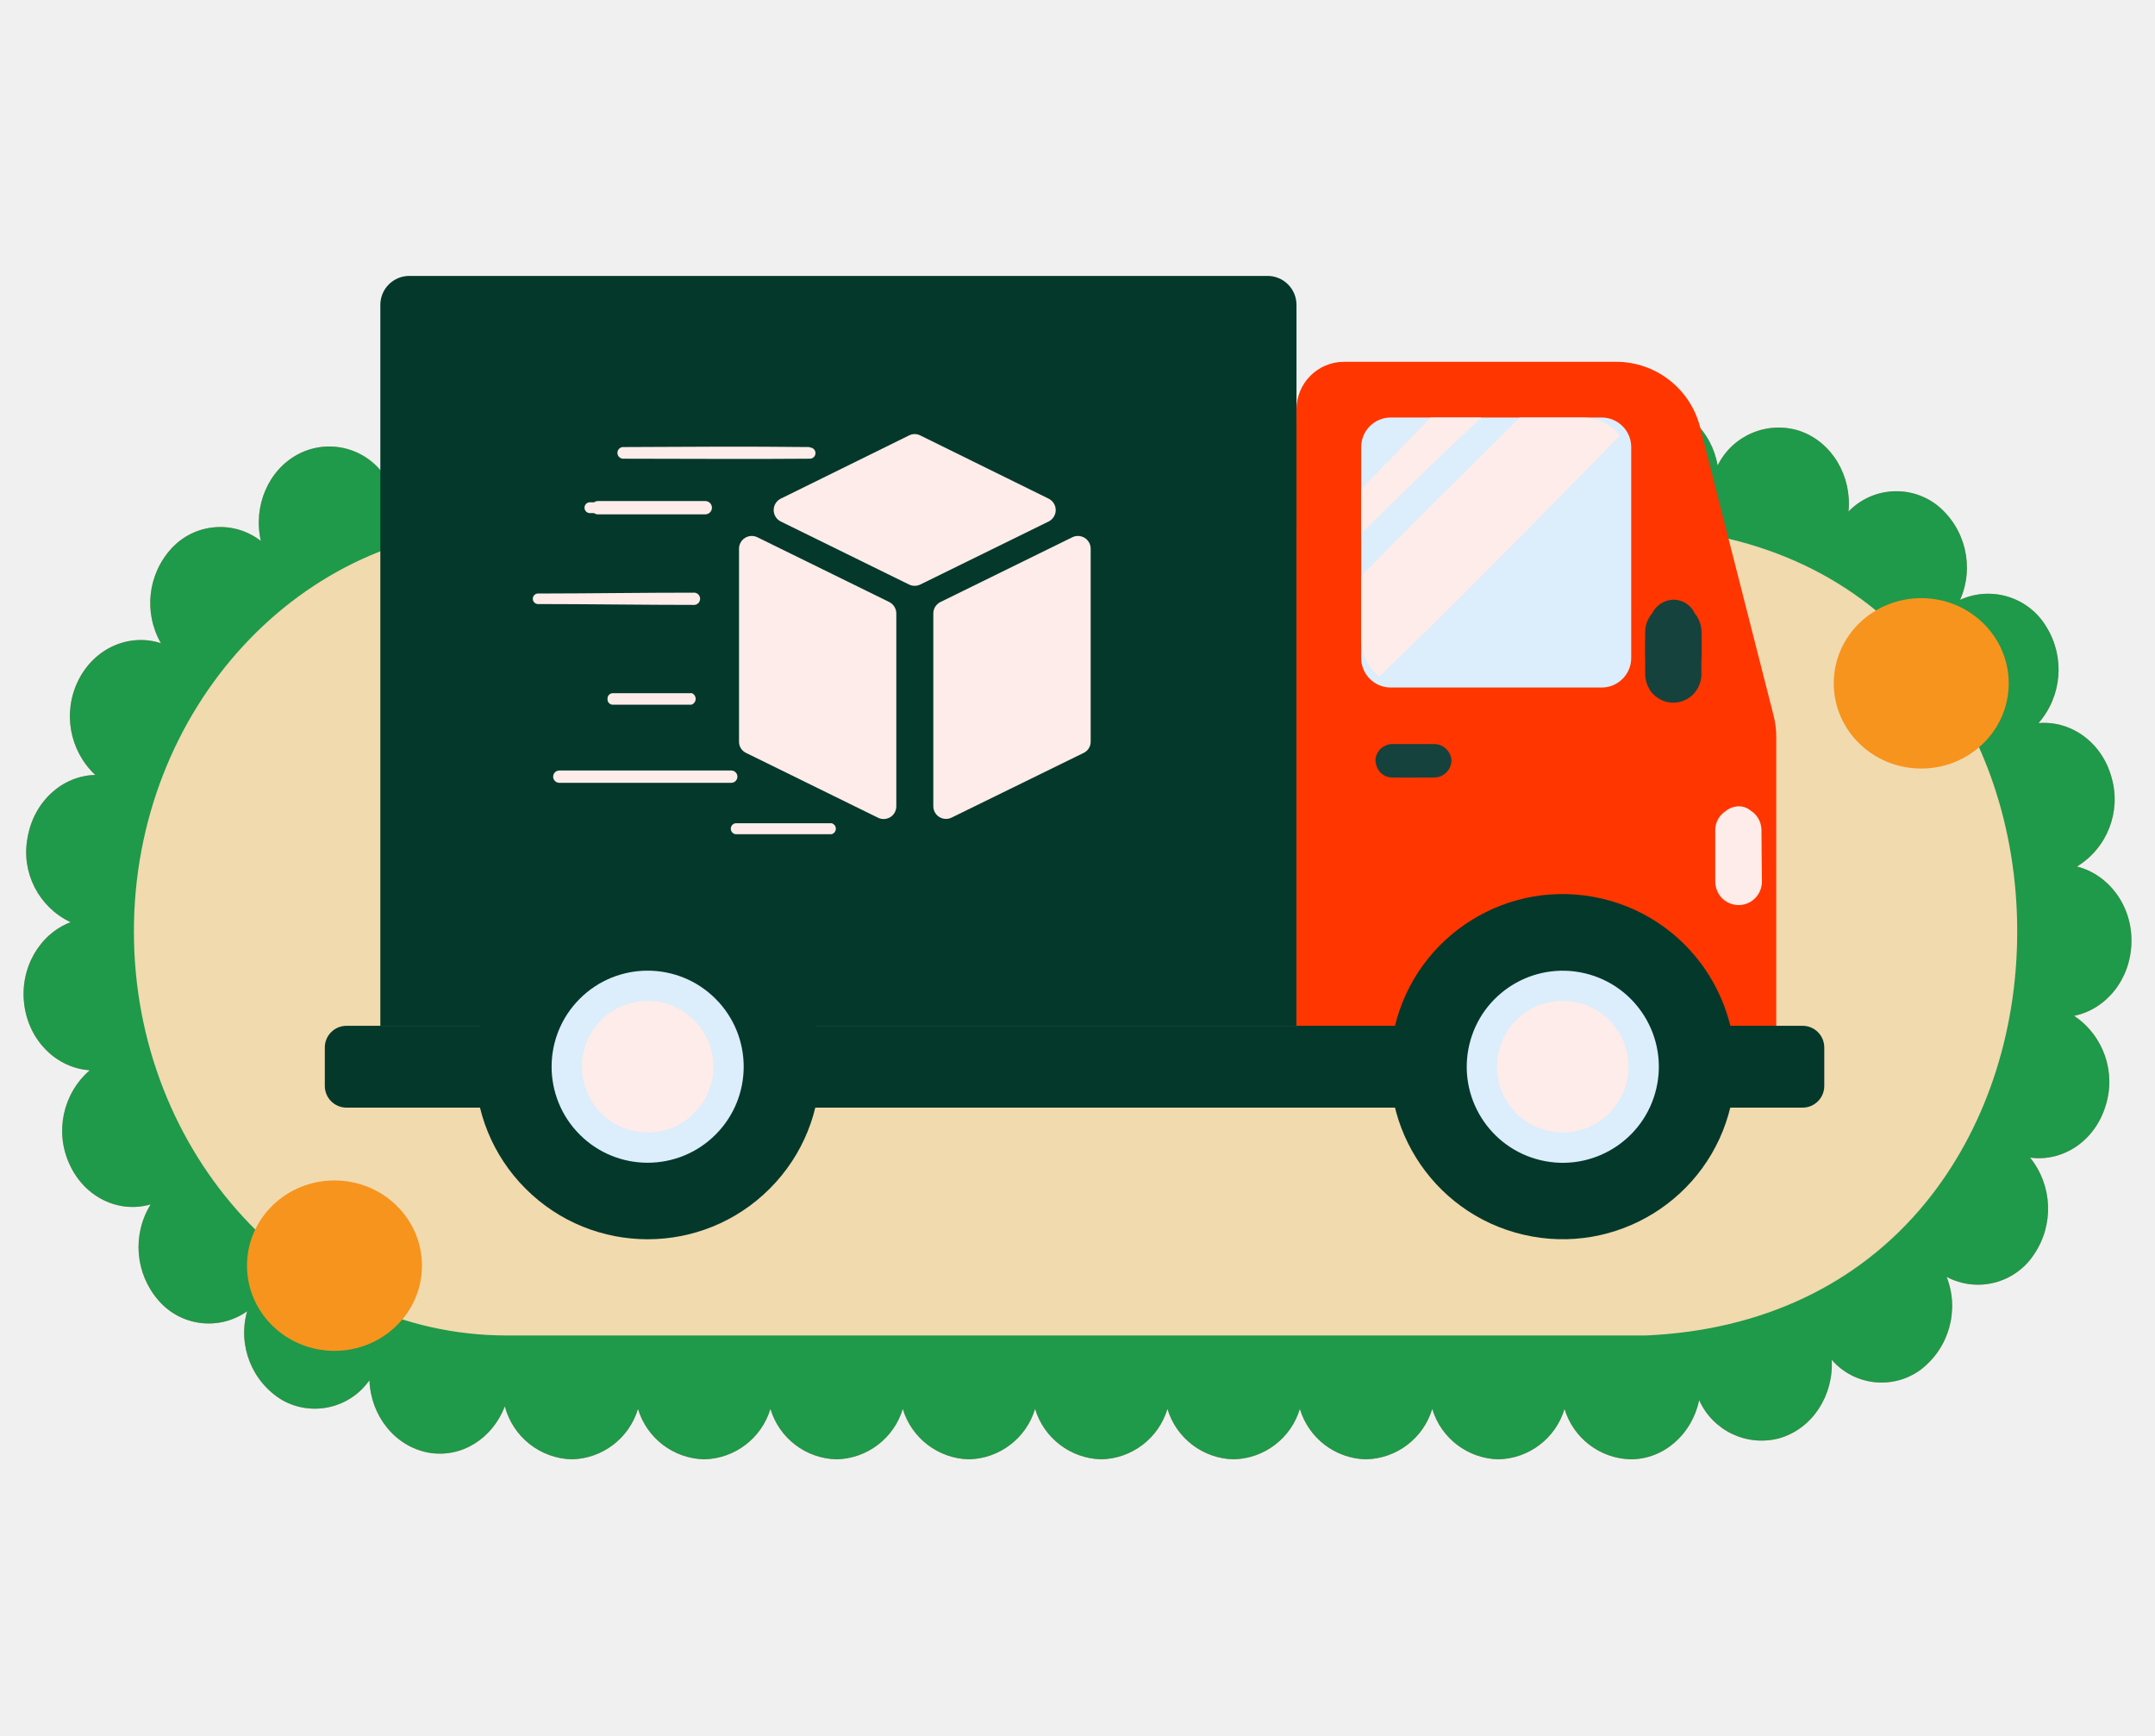
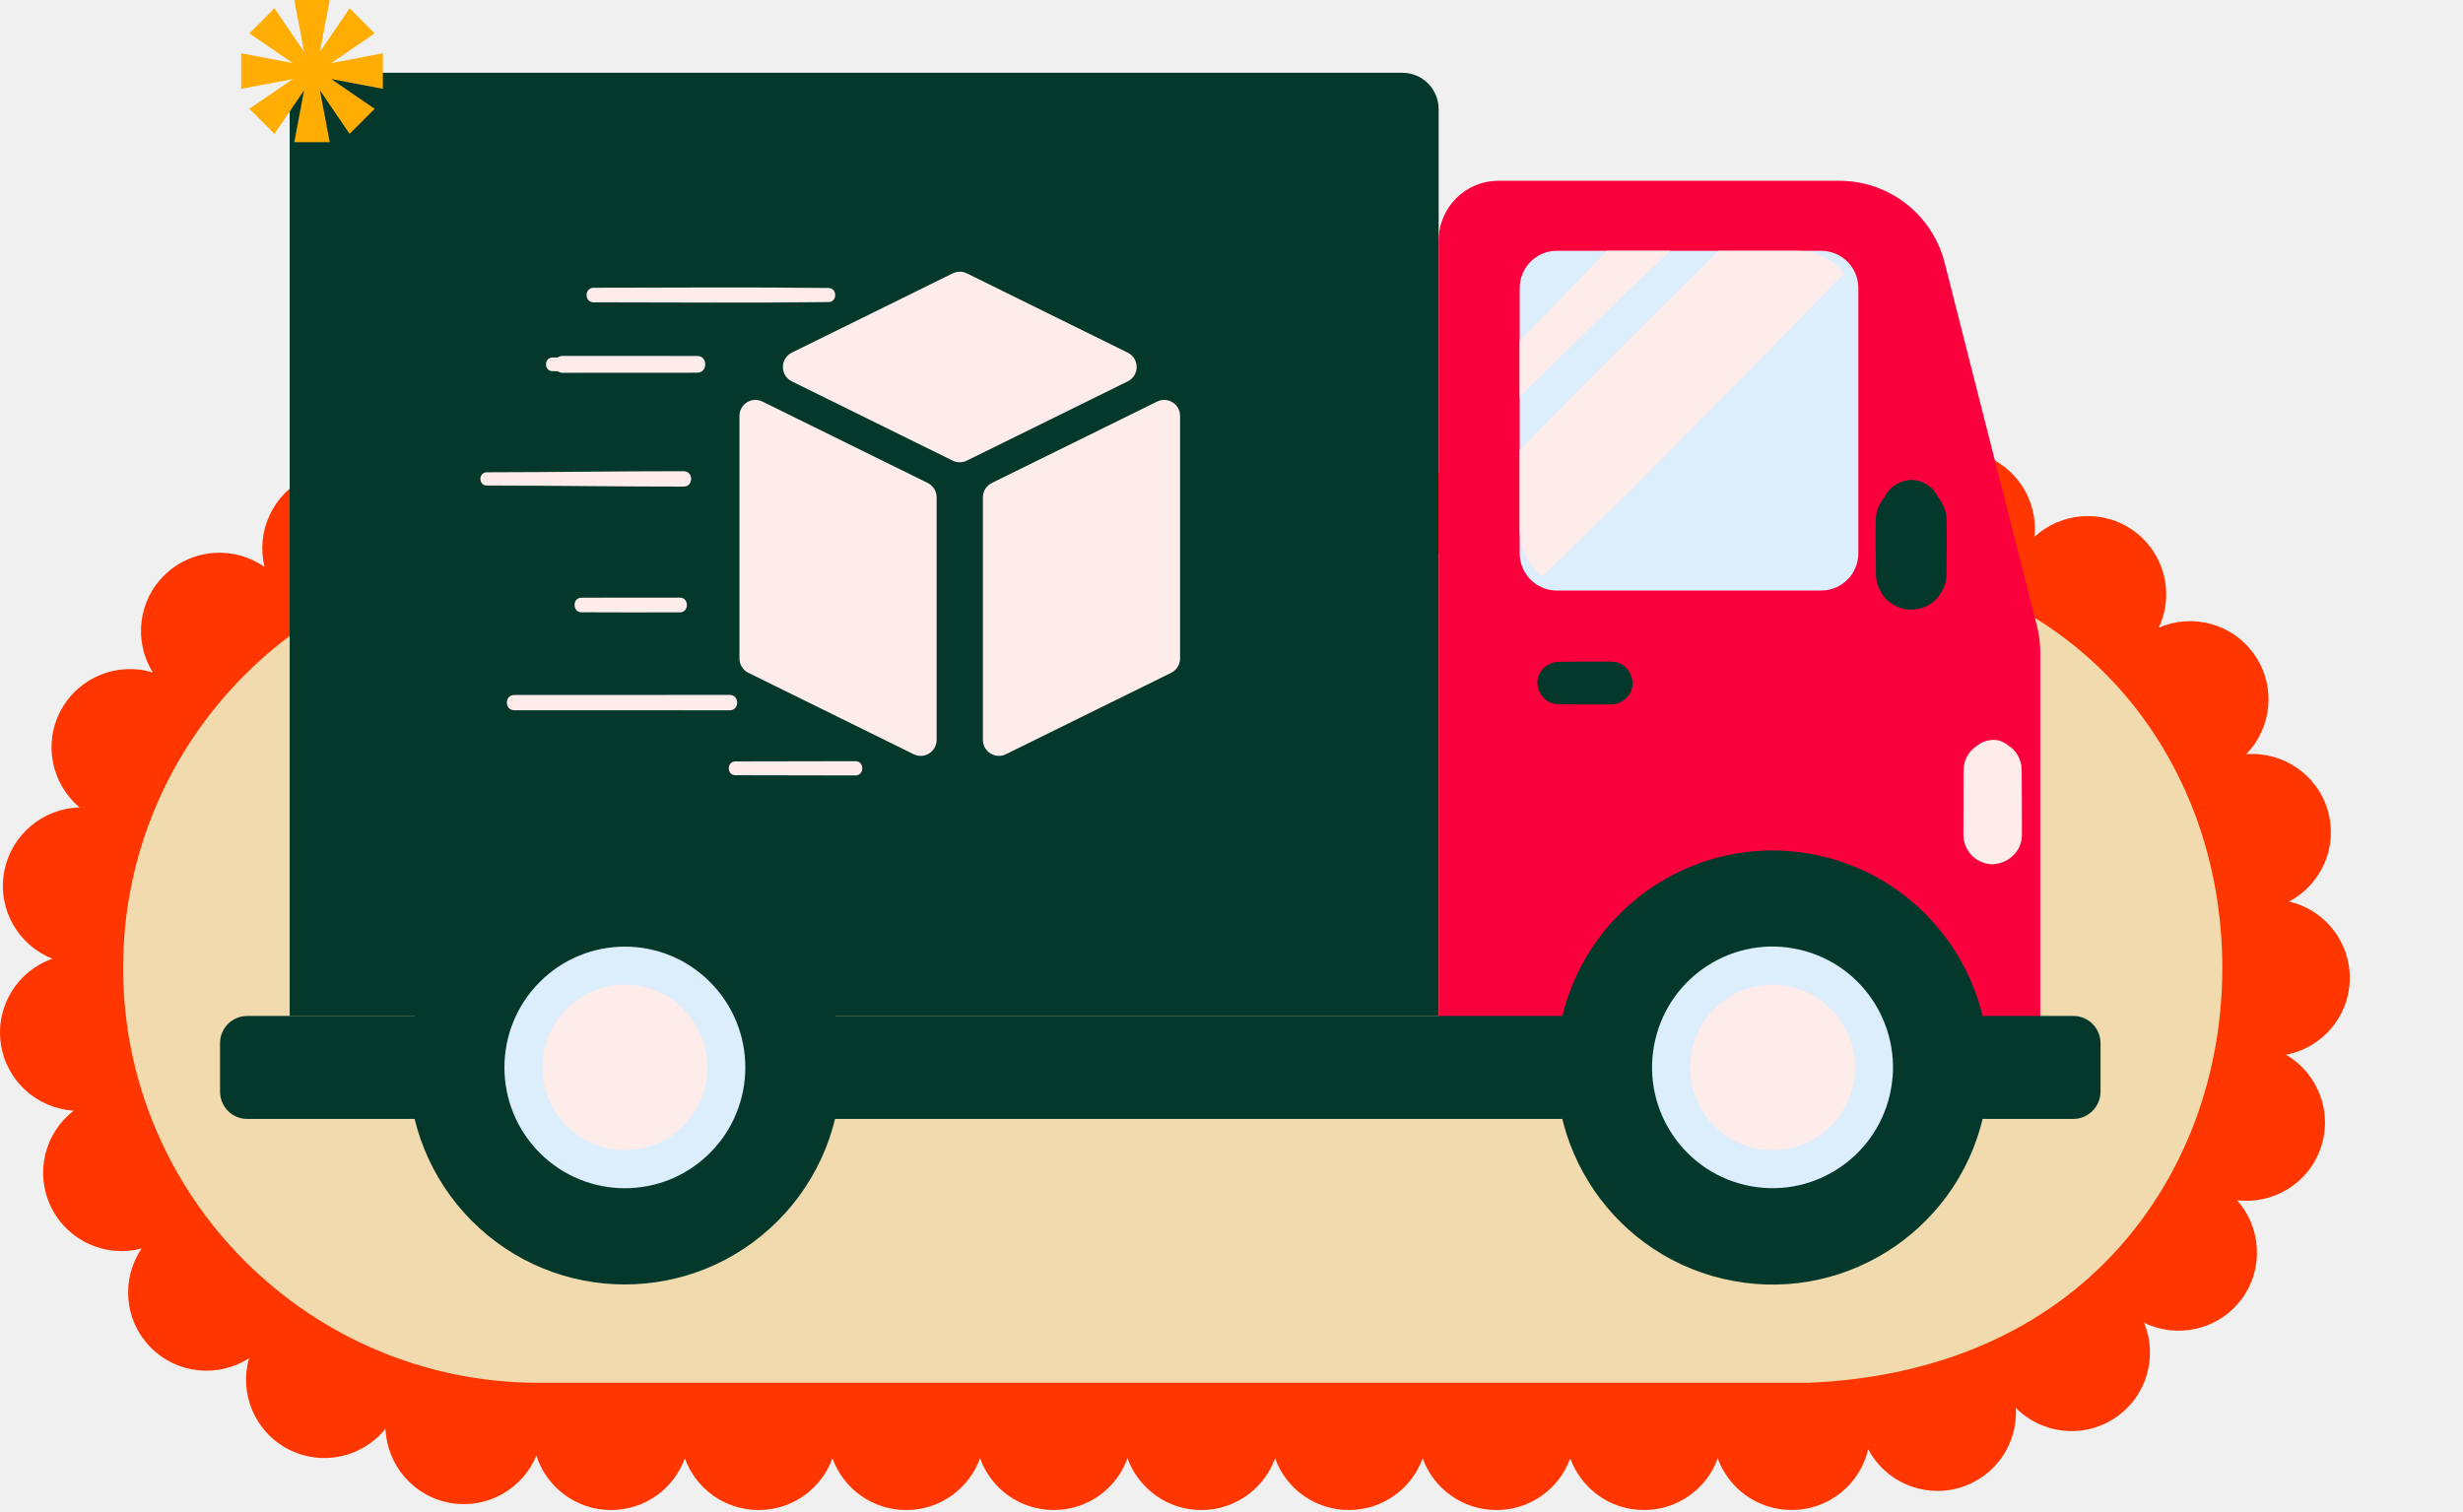
- <svg xmlns="http://www.w3.org/2000/svg" viewBox="0 0 350.04 281.87">
+ <svg xmlns="http://www.w3.org/2000/svg" width="347" height="213" viewBox="0 0 347 213" fill="none">
+   <path d="M242 205.485C240.484 209.751 236.392 212.78 231.604 212.78C226.824 212.78 222.759 209.751 221.225 205.485C219.691 209.751 215.626 212.78 210.829 212.78C206.04 212.78 201.966 209.751 200.432 205.485C198.899 209.751 194.824 212.78 190.036 212.78C185.248 212.78 181.173 209.751 179.639 205.485C178.106 209.751 174.04 212.78 169.243 212.78C164.464 212.78 160.398 209.751 158.846 205.485C157.313 209.751 153.247 212.78 148.468 212.78C143.68 212.78 139.605 209.751 138.072 205.485C136.538 209.751 132.454 212.78 127.675 212.78C122.887 212.78 118.812 209.751 117.279 205.485C115.745 209.751 111.679 212.78 106.882 212.78C102.094 212.78 98.019 209.751 96.486 205.485C94.952 209.751 90.877 212.78 86.089 212.78C81.159 212.78 76.995 209.555 75.568 205.111C73.66 209.743 68.765 212.637 63.602 211.809C58.315 210.954 54.508 206.483 54.312 201.326C51.084 205.351 45.369 206.679 40.616 204.211C35.864 201.744 33.662 196.311 35.097 191.377C30.773 194.173 24.941 193.657 21.197 189.836C17.452 186.015 17.059 180.172 19.957 175.923C14.973 177.25 9.588 174.934 7.216 170.134C4.844 165.333 6.289 159.65 10.39 156.506C5.245 156.203 0.841 152.311 0.11 147.02C-0.639 141.73 2.526 136.786 7.385 135.094C2.597 133.206 -0.372 128.147 0.582 122.891C1.536 117.619 6.066 113.896 11.228 113.78C7.269 110.484 6.039 104.766 8.589 100.063C11.148 95.36 16.614 93.249 21.535 94.764C18.807 90.39 19.422 84.574 23.319 80.904C27.215 77.226 33.064 76.932 37.273 79.898C36.033 74.91 38.432 69.557 43.273 67.277C48.124 64.988 53.795 66.529 56.862 70.679C57.245 65.54 61.222 61.22 66.536 60.57C71.654 59.947 76.388 62.93 78.172 67.517C79.634 63.144 83.762 60 88.639 60C93.428 60 97.502 63.046 99.036 67.295C100.57 63.046 104.635 60 109.432 60C114.22 60 118.295 63.046 119.829 67.295C121.362 63.046 125.437 60 130.225 60C135.004 60 139.07 63.046 140.622 67.295C142.155 63.046 146.221 60 151 60C155.788 60 159.863 63.046 161.397 67.295C162.93 63.046 167.014 60 171.793 60C176.581 60 180.656 63.046 182.189 67.295C183.723 63.046 187.798 60 192.586 60C197.374 60 201.449 63.046 202.982 67.295C204.516 63.046 208.582 60 213.379 60C218.158 60 222.241 63.046 223.775 67.295C225.309 63.046 229.383 60 234.171 60C238.951 60 243.016 63.046 244.55 67.295C246.093 63.046 250.167 60 254.946 60C255.098 60 255.25 60 255.401 60.018C255.499 60.018 255.597 60.018 255.695 60.018V60.036C260.929 60.258 265.156 64.079 266.074 68.996C268.615 64.614 273.929 62.405 278.967 63.99C284.058 65.602 287.17 70.555 286.626 75.658C290.407 72.14 296.291 71.677 300.634 74.821C304.994 77.992 306.358 83.746 304.138 88.449C308.899 86.364 314.614 87.887 317.664 92.323C320.704 96.732 320.062 102.584 316.451 106.28C321.587 105.87 326.473 109.095 327.953 114.225C329.433 119.338 327.026 124.646 322.487 127.033C327.472 128.182 331.154 132.689 331.047 138.006C330.94 143.333 327.088 147.688 322.051 148.623C326.491 151.189 328.675 156.604 326.99 161.654C325.296 166.74 320.267 169.76 315.149 169.118C318.618 172.966 318.983 178.853 315.747 183.138C312.501 187.422 306.723 188.678 302.051 186.38C304.057 191.181 302.426 196.872 297.923 199.838C293.456 202.786 287.616 202.056 283.996 198.377C284.317 203.49 281.018 208.291 275.864 209.698C270.782 211.087 265.548 208.674 263.194 204.211C262.079 209.119 257.684 212.771 252.423 212.771C247.617 212.78 243.534 209.743 242 205.485Z" fill="#FF3600" />
+   <path d="M75.862 194.85C43.594 194.85 17.345 168.628 17.345 136.394C17.345 104.16 43.594 77.939 75.862 77.939H254.786C272.966 78.687 288.106 85.287 298.583 97.026C307.945 107.509 313.099 121.493 313.09 136.394C313.09 151.304 307.927 165.288 298.565 175.772C288.088 187.511 272.948 194.102 254.777 194.85H75.862Z" fill="#F1DAAE" />
+   <g clip-path="url(#clip0_227_1578)">
+     <path d="M45.923 10.257H197.571C200.399 10.257 202.683 12.548 202.683 15.385V143.17H40.811V15.385C40.811 12.548 43.095 10.257 45.923 10.257Z" fill="#04382B" />
+     <path d="M211.091 25.478H259.157C266.151 25.478 272.242 30.236 273.971 37.023L286.969 88.176C287.285 89.409 287.448 90.686 287.448 91.962V148.015H202.683V33.913C202.683 29.254 206.447 25.478 211.091 25.478Z" fill="#FA003C" />
+     <path d="M292.093 157.671H34.829C32.719 157.671 31 155.958 31 153.83V147C31 144.883 32.708 143.159 34.829 143.159H292.104C294.214 143.159 295.932 144.872 295.932 147V153.83C295.921 155.947 294.203 157.671 292.093 157.671Z" fill="#04382B" />
+     <path d="M109.587 172.033C121.493 160.089 121.497 140.727 109.595 128.787C97.692 116.848 78.392 116.851 66.486 128.795C54.579 140.739 54.576 160.101 66.478 172.041C78.38 183.98 97.68 183.977 109.587 172.033Z" fill="#04382B" />
+     <path d="M100.034 162.45C106.661 155.803 106.661 145.025 100.034 138.378C93.408 131.73 82.664 131.73 76.038 138.378C69.411 145.025 69.411 155.803 76.038 162.45C82.664 169.097 93.408 169.097 100.034 162.45Z" fill="#DCEDFB" />
+     <path d="M99.667 150.415C99.667 156.853 94.457 162.079 88.039 162.079C81.622 162.079 76.412 156.853 76.412 150.415C76.412 143.977 81.622 138.751 88.039 138.751C94.457 138.751 99.667 143.977 99.667 150.415Z" fill="#FDECE9" />
+     <path d="M279.391 157.398C283.232 140.952 273.061 124.498 256.673 120.646C240.285 116.795 223.887 127.004 220.046 143.45C216.205 159.895 226.376 176.35 242.764 180.201C259.152 184.053 275.551 173.843 279.391 157.398Z" fill="#04382B" />
+     <path d="M266.24 154.297C268.384 145.145 262.727 135.983 253.604 133.832C244.481 131.681 235.347 137.356 233.203 146.508C231.059 155.66 236.716 164.823 245.839 166.973C254.962 169.124 264.096 163.449 266.24 154.297Z" fill="#DCEDFB" />
+     <path d="M261.354 150.415C261.354 156.853 256.144 162.079 249.727 162.079C243.309 162.079 238.099 156.853 238.099 150.415C238.099 143.977 243.309 138.751 249.727 138.751C256.144 138.751 261.354 143.977 261.354 150.415Z" fill="#FDECE9" />
+     <path d="M219.325 83.211H256.59C259.472 83.211 261.811 80.865 261.811 77.974V40.58C261.811 37.688 259.472 35.342 256.59 35.342H219.325C216.443 35.342 214.104 37.688 214.104 40.58V77.963C214.104 80.865 216.443 83.211 219.325 83.211Z" fill="#DCEDFB" />
+     <path d="M253.229 35.353H242.123C237.729 39.685 233.335 44.017 228.973 48.392C224.274 53.117 219.532 57.798 214.909 62.599L214.104 63.439V74.602C214.104 77.297 215.366 79.676 217.291 81.247C217.596 80.952 217.889 80.658 218.194 80.363C220.63 77.984 223.067 75.606 225.514 73.227C230.289 68.579 234.944 63.81 239.643 59.097C246.42 52.288 253.131 45.414 259.82 38.517C258.254 36.597 255.904 35.353 253.229 35.353Z" fill="#FDECE9" />
+     <path d="M226.362 35.353C222.316 39.609 218.216 43.81 214.104 48V55.932C221.109 49.004 228.135 42.086 235.325 35.342H226.362V35.353Z" fill="#FDECE9" />
+     <path d="M227.015 93.228C224.535 93.228 222.044 93.206 219.564 93.272C219.075 93.261 218.596 93.402 218.172 93.642C217.911 93.773 217.672 93.937 217.465 94.144C217.335 94.275 217.215 94.428 217.106 94.592C216.769 95.072 216.573 95.65 216.595 96.25C216.628 96.96 216.889 97.603 217.291 98.105C217.824 98.793 218.618 99.251 219.553 99.218C222.033 99.284 224.524 99.262 227.004 99.262C228.571 99.262 230.082 97.876 230.006 96.25C229.941 94.614 228.701 93.228 227.015 93.228Z" fill="#04382B" />
+     <path d="M274.243 73.303C274.243 72.42 273.971 71.514 273.504 70.739C273.46 70.674 273.438 70.587 273.384 70.521C273.297 70.379 273.177 70.27 273.08 70.139C272.862 69.659 272.568 69.201 272.22 68.862C271.491 68.132 270.295 67.586 269.251 67.629C267.543 67.706 266.14 68.666 265.476 70.096C264.737 71.012 264.269 72.092 264.269 73.303C264.269 74.995 264.193 76.73 264.28 78.443L264.291 80.92C264.291 81.793 264.563 82.687 265.02 83.462C265.063 83.538 265.096 83.615 265.139 83.691C265.313 83.964 265.52 84.215 265.748 84.444C266.608 85.306 268.022 85.961 269.262 85.906C270.545 85.852 271.872 85.426 272.775 84.444C273.667 83.473 274.232 82.273 274.232 80.92C274.232 80.091 274.232 79.272 274.243 78.443C274.32 76.73 274.243 75.006 274.243 73.303Z" fill="#04382B" />
+     <path d="M284.827 108.493C284.838 107.446 284.37 106.333 283.63 105.591C283.446 105.405 283.217 105.231 282.978 105.078C282.902 105.012 282.826 104.947 282.739 104.881C282.151 104.467 281.455 104.227 280.737 104.259C279.867 104.303 279.106 104.609 278.496 105.111C277.398 105.831 276.658 107.042 276.647 108.493C276.626 111.548 276.615 114.593 276.615 117.648C276.615 118.706 277.072 119.819 277.822 120.572C278.54 121.292 279.715 121.827 280.737 121.783C282.967 121.685 284.86 119.961 284.86 117.648C284.87 114.593 284.849 111.537 284.827 108.493Z" fill="#FDECE9" />
+     <path d="M128.719 106.278L105.442 94.81C104.67 94.428 104.181 93.642 104.181 92.791V58.606C104.181 56.936 105.921 55.845 107.422 56.587L130.699 68.055C131.471 68.437 131.961 69.222 131.961 70.074V104.259C131.95 105.929 130.209 107.02 128.719 106.278Z" fill="#FDECE9" />
+     <path d="M141.717 106.278L164.994 94.81C165.767 94.428 166.256 93.642 166.256 92.791V58.606C166.256 56.936 164.516 55.845 163.015 56.587L139.738 68.055C138.966 68.437 138.476 69.222 138.476 70.074V104.259C138.487 105.929 140.227 107.02 141.717 106.278Z" fill="#FDECE9" />
+     <path d="M134.223 38.518L111.555 49.691C109.88 50.52 109.88 52.91 111.555 53.739L134.223 64.912C134.843 65.218 135.583 65.218 136.203 64.912L158.881 53.739C160.556 52.91 160.556 50.52 158.881 49.691L136.213 38.518C135.583 38.212 134.854 38.212 134.223 38.518Z" fill="#FDECE9" />
+     <path d="M116.711 40.58C105.693 40.449 94.663 40.536 83.634 40.547C82.97 40.547 82.644 41.06 82.644 41.573C82.644 42.086 82.97 42.609 83.634 42.599C94.652 42.609 105.693 42.697 116.711 42.566C117.353 42.577 117.668 42.075 117.668 41.573C117.668 41.082 117.353 40.58 116.711 40.58Z" fill="#FDECE9" />
+     <path d="M98.231 50.16C91.9 50.16 85.57 50.149 79.24 50.149C78.968 50.149 78.761 50.248 78.587 50.367C78.337 50.367 78.087 50.378 77.847 50.378C77.227 50.378 76.923 50.858 76.923 51.339C76.923 51.819 77.227 52.299 77.847 52.299C78.098 52.299 78.348 52.31 78.587 52.31C78.761 52.441 78.968 52.528 79.24 52.528L98.231 52.517C99.732 52.517 99.743 50.16 98.231 50.16Z" fill="#FDECE9" />
+     <path d="M120.518 107.26C114.884 107.271 109.239 107.282 103.604 107.293C102.984 107.293 102.669 107.784 102.669 108.264C102.669 108.755 102.984 109.235 103.604 109.235C109.239 109.246 114.884 109.257 120.518 109.268C121.813 109.268 121.813 107.26 120.518 107.26Z" fill="#FDECE9" />
+     <path d="M102.81 97.92C92.683 97.92 82.557 97.92 72.441 97.931C71.06 97.931 71.06 100.08 72.441 100.08C82.568 100.091 92.694 100.091 102.81 100.091C104.202 100.091 104.213 97.92 102.81 97.92Z" fill="#FDECE9" />
+     <path d="M95.773 84.215H95.077C90.693 84.215 86.31 84.204 81.927 84.226C81.263 84.226 80.937 84.739 80.948 85.252C80.948 85.764 81.274 86.277 81.927 86.277C86.31 86.31 90.693 86.288 95.077 86.288C95.305 86.288 95.544 86.288 95.773 86.288C96.436 86.288 96.774 85.775 96.774 85.252C96.774 84.728 96.447 84.204 95.773 84.215Z" fill="#FDECE9" />
+     <path d="M96.327 66.397C87.082 66.397 77.826 66.538 68.58 66.549C67.383 66.549 67.383 68.415 68.58 68.415C77.826 68.426 87.082 68.568 96.327 68.568C97.72 68.568 97.72 66.397 96.327 66.397Z" fill="#FDECE9" />
+     <path d="M53.94 7.507L46.663 8.893L52.787 4.703L49.252 1.168L45.075 7.311L46.456 0H41.464L42.845 7.311L38.669 1.168L35.133 4.703L41.257 8.893L33.98 7.507V12.515L41.257 11.141L35.133 15.331L38.669 18.866L42.845 12.723L41.464 20.034H46.456L45.075 12.723L49.252 18.866L52.787 15.331L46.663 11.141L53.94 12.515V7.507Z" fill="#FFAD03" />
+   </g>
  <defs>
-     <style>.cls-1{fill:#ff8e90;}.cls-2{fill:#1f994a;}.cls-3{fill:#f1daae;}.cls-4{fill:#f7941d;}.cls-5{fill:#04382b;}.cls-6{fill:#ff3600;}.cls-7{fill:#dcedfb;}.cls-8{fill:#fdece9;}.cls-9{fill:#16423d;}</style>
+     <clipPath id="clip0_227_1578">
+       <rect width="316" height="181" fill="white" transform="translate(31)" />
+     </clipPath>
  </defs>
-   <g id="OBJECTS">
-     <path class="cls-1" d="M254.13,228.86a11.49,11.49,0,0,1-10.75,8.19h0a11.51,11.51,0,0,1-10.74-8.19h0a11.5,11.5,0,0,1-10.75,8.19h0a11.49,11.49,0,0,1-10.75-8.19h0a11.51,11.51,0,0,1-10.76,8.19h0a11.51,11.51,0,0,1-10.75-8.19h0a11.49,11.49,0,0,1-10.75,8.19h0a11.53,11.53,0,0,1-10.75-8.19h0a11.51,11.51,0,0,1-10.74,8.19h0a11.51,11.51,0,0,1-10.75-8.19h0a11.51,11.51,0,0,1-10.75,8.19h0a11.5,11.5,0,0,1-10.75-8.19h0a11.51,11.51,0,0,1-10.75,8.19h0a11.51,11.51,0,0,1-10.76-8.19h0a11.49,11.49,0,0,1-10.75,8.19h0A11.57,11.57,0,0,1,82,228.45h0c-2,5.2-7,8.45-12.38,7.52h0c-5.47-1-9.41-6-9.61-11.77h0a10.82,10.82,0,0,1-14.16,3.24h0A12.8,12.8,0,0,1,40.14,213h0a10.78,10.78,0,0,1-14.38-1.74h0a13.2,13.2,0,0,1-1.29-15.62h0c-5.15,1.49-10.72-1.11-13.17-6.5h0a13,13,0,0,1,3.28-15.29h0c-5.33-.35-9.88-4.71-10.64-10.66h0c-.77-5.94,2.5-11.48,7.53-13.39h0a12.57,12.57,0,0,1-7-13.7h0c1-5.91,5.65-10.09,11-10.22h0a13.09,13.09,0,0,1-2.73-15.4h0c2.65-5.28,8.3-7.65,13.4-6h0A13.13,13.13,0,0,1,27.93,89h0a10.76,10.76,0,0,1,14.44-1.13h0c-1.29-5.61,1.19-11.62,6.21-14.17h0a10.87,10.87,0,0,1,14.05,3.82h0c.4-5.77,4.51-10.62,10-11.34h0a11.36,11.36,0,0,1,12,7.8h0A11.53,11.53,0,0,1,95.5,65.55h0a11.53,11.53,0,0,1,10.75,8.19h0A11.51,11.51,0,0,1,117,65.55h0a11.52,11.52,0,0,1,10.75,8.19h0a11.53,11.53,0,0,1,10.75-8.19h0a11.54,11.54,0,0,1,10.75,8.19h0A11.53,11.53,0,0,1,160,65.55h0a11.51,11.51,0,0,1,10.75,8.19h0a11.55,11.55,0,0,1,10.76-8.19h0a11.53,11.53,0,0,1,10.75,8.19h0A11.51,11.51,0,0,1,203,65.55h0a11.53,11.53,0,0,1,10.75,8.19h0a11.52,11.52,0,0,1,10.75-8.19h0a11.53,11.53,0,0,1,10.75,8.19h0A11.53,11.53,0,0,1,246,65.55h0a11.52,11.52,0,0,1,10.74,8.19h0a11.55,11.55,0,0,1,10.75-8.19h0a3.62,3.62,0,0,1,.47,0h.3c5.42.25,9.79,4.54,10.74,10.06h0A11.06,11.06,0,0,1,292.34,70h0c5.27,1.81,8.48,7.36,7.92,13.09h0a10.8,10.8,0,0,1,14.5-.94h0a13,13,0,0,1,3.62,15.29h0a11,11,0,0,1,14,4.35h0a13.2,13.2,0,0,1-1.26,15.67h0c5.31-.46,10.36,3.16,11.89,8.92h0a12.79,12.79,0,0,1-5.65,14.38h0c5.15,1.29,9,6.35,8.85,12.32h0c-.11,6-4.1,10.87-9.31,11.93h0A12.88,12.88,0,0,1,342,179.67h0c-1.75,5.71-6.95,9.1-12.25,8.37h0a13.21,13.21,0,0,1,.62,15.75h0a10.88,10.88,0,0,1-14.17,3.63h0a13,13,0,0,1-4.27,15.11h0a10.73,10.73,0,0,1-14.4-1.64h0c.32,5.75-3.09,11.13-8.41,12.71h0A11.11,11.11,0,0,1,276,227.44h0c-1.16,5.51-5.7,9.61-11.14,9.61h0A11.51,11.51,0,0,1,254.13,228.86Z" />
-     <path class="cls-2" d="M254.13,228.86a11.49,11.49,0,0,1-10.75,8.19h0a11.51,11.51,0,0,1-10.74-8.19h0a11.5,11.5,0,0,1-10.75,8.19h0a11.49,11.49,0,0,1-10.75-8.19h0a11.51,11.51,0,0,1-10.76,8.19h0a11.51,11.51,0,0,1-10.75-8.19h0a11.49,11.49,0,0,1-10.75,8.19h0a11.53,11.53,0,0,1-10.75-8.19h0a11.51,11.51,0,0,1-10.74,8.19h0a11.51,11.51,0,0,1-10.75-8.19h0a11.51,11.51,0,0,1-10.75,8.19h0a11.5,11.5,0,0,1-10.75-8.19h0a11.51,11.51,0,0,1-10.75,8.19h0a11.51,11.51,0,0,1-10.76-8.19h0a11.49,11.49,0,0,1-10.75,8.19h0A11.57,11.57,0,0,1,82,228.45h0c-2,5.2-7,8.45-12.38,7.52h0c-5.47-1-9.41-6-9.61-11.77h0a10.82,10.82,0,0,1-14.16,3.24h0A12.8,12.8,0,0,1,40.14,213h0a10.78,10.78,0,0,1-14.38-1.74h0a13.2,13.2,0,0,1-1.29-15.62h0c-5.15,1.49-10.72-1.11-13.17-6.5h0a13,13,0,0,1,3.28-15.29h0c-5.33-.35-9.88-4.71-10.64-10.66h0c-.77-5.94,2.5-11.48,7.53-13.39h0a12.57,12.57,0,0,1-7-13.7h0c1-5.91,5.65-10.09,11-10.22h0a13.09,13.09,0,0,1-2.73-15.4h0c2.65-5.28,8.3-7.65,13.4-6h0A13.13,13.13,0,0,1,27.93,89h0a10.76,10.76,0,0,1,14.44-1.13h0c-1.29-5.61,1.19-11.62,6.21-14.17h0a10.87,10.87,0,0,1,14.05,3.82h0c.4-5.77,4.51-10.62,10-11.34h0a11.36,11.36,0,0,1,12,7.8h0A11.53,11.53,0,0,1,95.5,65.55h0a11.53,11.53,0,0,1,10.75,8.19h0A11.51,11.51,0,0,1,117,65.55h0a11.52,11.52,0,0,1,10.75,8.19h0a11.53,11.53,0,0,1,10.75-8.19h0a11.54,11.54,0,0,1,10.75,8.19h0A11.53,11.53,0,0,1,160,65.55h0a11.51,11.51,0,0,1,10.75,8.19h0a11.55,11.55,0,0,1,10.76-8.19h0a11.53,11.53,0,0,1,10.75,8.19h0A11.51,11.51,0,0,1,203,65.55h0a11.53,11.53,0,0,1,10.75,8.19h0a11.52,11.52,0,0,1,10.75-8.19h0a11.53,11.53,0,0,1,10.75,8.19h0A11.53,11.53,0,0,1,246,65.55h0a11.52,11.52,0,0,1,10.74,8.19h0a11.55,11.55,0,0,1,10.75-8.19h0a3.62,3.62,0,0,1,.47,0h.3c5.42.25,9.79,4.54,10.74,10.06h0A11.06,11.06,0,0,1,292.34,70h0c5.27,1.81,8.48,7.36,7.92,13.09h0a10.8,10.8,0,0,1,14.5-.94h0a13,13,0,0,1,3.62,15.29h0a11,11,0,0,1,14,4.35h0a13.2,13.2,0,0,1-1.26,15.67h0c5.31-.46,10.36,3.16,11.89,8.92h0a12.79,12.79,0,0,1-5.65,14.38h0c5.15,1.29,9,6.35,8.85,12.32h0c-.11,6-4.1,10.87-9.31,11.93h0A12.88,12.88,0,0,1,342,179.67h0c-1.75,5.71-6.95,9.1-12.25,8.37h0a13.21,13.21,0,0,1,.62,15.75h0a10.88,10.88,0,0,1-14.17,3.63h0a13,13,0,0,1-4.27,15.11h0a10.73,10.73,0,0,1-14.4-1.64h0c.32,5.75-3.09,11.13-8.41,12.71h0A11.11,11.11,0,0,1,276,227.44h0c-1.16,5.51-5.7,9.61-11.14,9.61h0A11.51,11.51,0,0,1,254.13,228.86Z" />
-     <path class="cls-3" d="M82.28,216.93c-33.38,0-60.53-29.44-60.53-65.62S48.9,85.68,82.28,85.68H267.36c18.8.84,34.46,8.25,45.3,21.43,9.68,11.77,15,27.46,15,44.2s-5.34,32.43-15,44.2c-10.85,13.18-26.5,20.59-45.29,21.42Z" />
-     <ellipse class="cls-4" cx="312.07" cy="111" rx="14.21" ry="13.84" />
-     <ellipse class="cls-4" cx="54.33" cy="205.59" rx="14.21" ry="13.84" />
-     <path class="cls-5" d="M66.48,44.82H205.89a4.7,4.7,0,0,1,4.7,4.7V166.63a0,0,0,0,1,0,0H61.78a0,0,0,0,1,0,0V49.52A4.7,4.7,0,0,1,66.48,44.82Z" />
-     <path class="cls-6" d="M218.32,58.77h44.2a14.07,14.07,0,0,1,13.62,10.58l11.95,46.89a14,14,0,0,1,.43,3.47v51.37H210.59V66.5A7.73,7.73,0,0,1,218.32,58.77Z" />
-     <rect class="cls-5" x="52.76" y="166.63" width="243.56" height="13.29" rx="3.52" />
-     <circle class="cls-5" cx="105.2" cy="173.27" r="28.03" transform="translate(-91.71 125.14) rotate(-45)" />
-     <circle class="cls-7" cx="105.2" cy="173.27" r="15.6" transform="translate(-91.71 125.14) rotate(-45)" />
-     <path class="cls-8" d="M115.89,173.27a10.69,10.69,0,1,1-10.69-10.69A10.69,10.69,0,0,1,115.89,173.27Z" />
-     <circle class="cls-5" cx="253.84" cy="173.27" r="28.03" transform="translate(27.24 380.91) rotate(-76.82)" />
-     <circle class="cls-7" cx="253.84" cy="173.27" r="15.6" transform="translate(27.08 380.73) rotate(-76.77)" />
-     <path class="cls-8" d="M264.53,173.27a10.69,10.69,0,1,1-10.69-10.69A10.68,10.68,0,0,1,264.53,173.27Z" />
-     <rect class="cls-7" x="221.1" y="67.82" width="43.86" height="43.86" rx="4.8" />
-     <path class="cls-8" d="M257.07,67.82H246.86q-6.06,6-12.09,12c-4.32,4.33-8.67,8.62-12.93,13l-.74.77v10.23a7.84,7.84,0,0,0,2.93,6.09l.83-.81,6.73-6.53c4.39-4.27,8.67-8.63,13-13q9.36-9.36,18.56-18.86A7.83,7.83,0,0,0,257.07,67.82Z" />
-     <path class="cls-8" d="M232.37,67.82c-3.72,3.9-7.49,7.75-11.27,11.59v7.28c6.44-6.36,12.9-12.7,19.51-18.87Z" />
-     <path class="cls-9" d="M233,120.86c-2.29,0-4.57,0-6.85,0a2.5,2.5,0,0,0-1.28.34,2.47,2.47,0,0,0-.65.46,2.69,2.69,0,0,0-.33.41,2.49,2.49,0,0,0-.47,1.52,3,3,0,0,0,.64,1.7,2.57,2.57,0,0,0,2.09,1c2.28.06,4.56,0,6.85,0a2.79,2.79,0,0,0,2.76-2.76A2.82,2.82,0,0,0,233,120.86Z" />
-     <path class="cls-9" d="M276.38,102.61a4.6,4.6,0,0,0-.67-2.35c0-.07-.07-.14-.11-.2a3.07,3.07,0,0,0-.28-.35,4,4,0,0,0-.79-1.17,3.9,3.9,0,0,0-2.72-1.13,4,4,0,0,0-3.48,2.26,4.61,4.61,0,0,0-1.1,2.94c0,1.55-.08,3.14,0,4.7v2.27a4.76,4.76,0,0,0,.67,2.33l.11.21a4.14,4.14,0,0,0,.56.68,4.55,4.55,0,0,0,6.45,0,4.73,4.73,0,0,0,1.34-3.22v-2.27C276.46,105.75,276.39,104.16,276.38,102.61Z" />
-     <path class="cls-8" d="M286.12,134.85a3.85,3.85,0,0,0-1.1-2.66,3.56,3.56,0,0,0-.6-.47,1.92,1.92,0,0,0-.22-.18,3,3,0,0,0-1.84-.57,3.54,3.54,0,0,0-2.06.78,3.67,3.67,0,0,0-1.69,3.1c0,2.79,0,5.59,0,8.38a3.91,3.91,0,0,0,1.11,2.68,3.79,3.79,0,0,0,6.47-2.68C286.15,140.44,286.14,137.64,286.12,134.85Z" />
-     <path class="cls-8" d="M142.6,132.82l-21.4-10.51a2,2,0,0,1-1.16-1.85V89.13a2.07,2.07,0,0,1,3-1.85l21.4,10.51a2.08,2.08,0,0,1,1.15,1.85V131A2.06,2.06,0,0,1,142.6,132.82Z" />
-     <path class="cls-8" d="M154.55,132.82,176,122.31a2,2,0,0,0,1.16-1.85V89.13a2.07,2.07,0,0,0-3-1.85l-21.4,10.51a2.07,2.07,0,0,0-1.16,1.85V131A2.06,2.06,0,0,0,154.55,132.82Z" />
-     <path class="cls-8" d="M147.66,70.73,126.82,81a2.07,2.07,0,0,0,0,3.71l20.84,10.24a2.08,2.08,0,0,0,1.82,0l20.85-10.24a2.07,2.07,0,0,0,0-3.71L149.48,70.73A2,2,0,0,0,147.66,70.73Z" />
-     <path class="cls-8" d="M131.55,72.62c-10.13-.12-20.27-.05-30.41,0a.95.95,0,0,0,0,1.89c10.14,0,20.28.09,30.41,0a.91.91,0,0,0,0-1.82Z" />
-     <path class="cls-8" d="M114.56,81.39H97.11a1.08,1.08,0,0,0-.61.2h-.68a.88.88,0,0,0,0,1.76h.68a1,1,0,0,0,.61.2h17.45A1.08,1.08,0,0,0,114.56,81.39Z" />
-     <path class="cls-8" d="M135.06,133.72l-15.55,0a.9.9,0,0,0,0,1.79l15.55,0A.92.92,0,0,0,135.06,133.72Z" />
-     <path class="cls-8" d="M118.78,125.16c-9.31,0-18.62,0-27.93,0a1,1,0,0,0,0,2c9.31,0,18.62,0,27.93,0A1,1,0,0,0,118.78,125.16Z" />
-     <path class="cls-8" d="M112.31,112.6h-.64c-4,0-8.06,0-12.09,0a.87.87,0,0,0-.9.94.86.86,0,0,0,.9.93c4,0,8.06,0,12.09,0h.64a1,1,0,0,0,0-1.9Z" />
-     <path class="cls-8" d="M112.82,96.27c-8.51,0-17,.13-25.51.14a.86.86,0,0,0,0,1.71c8.5,0,17,.14,25.51.14A1,1,0,0,0,112.82,96.27Z" />
-   </g>
</svg>
